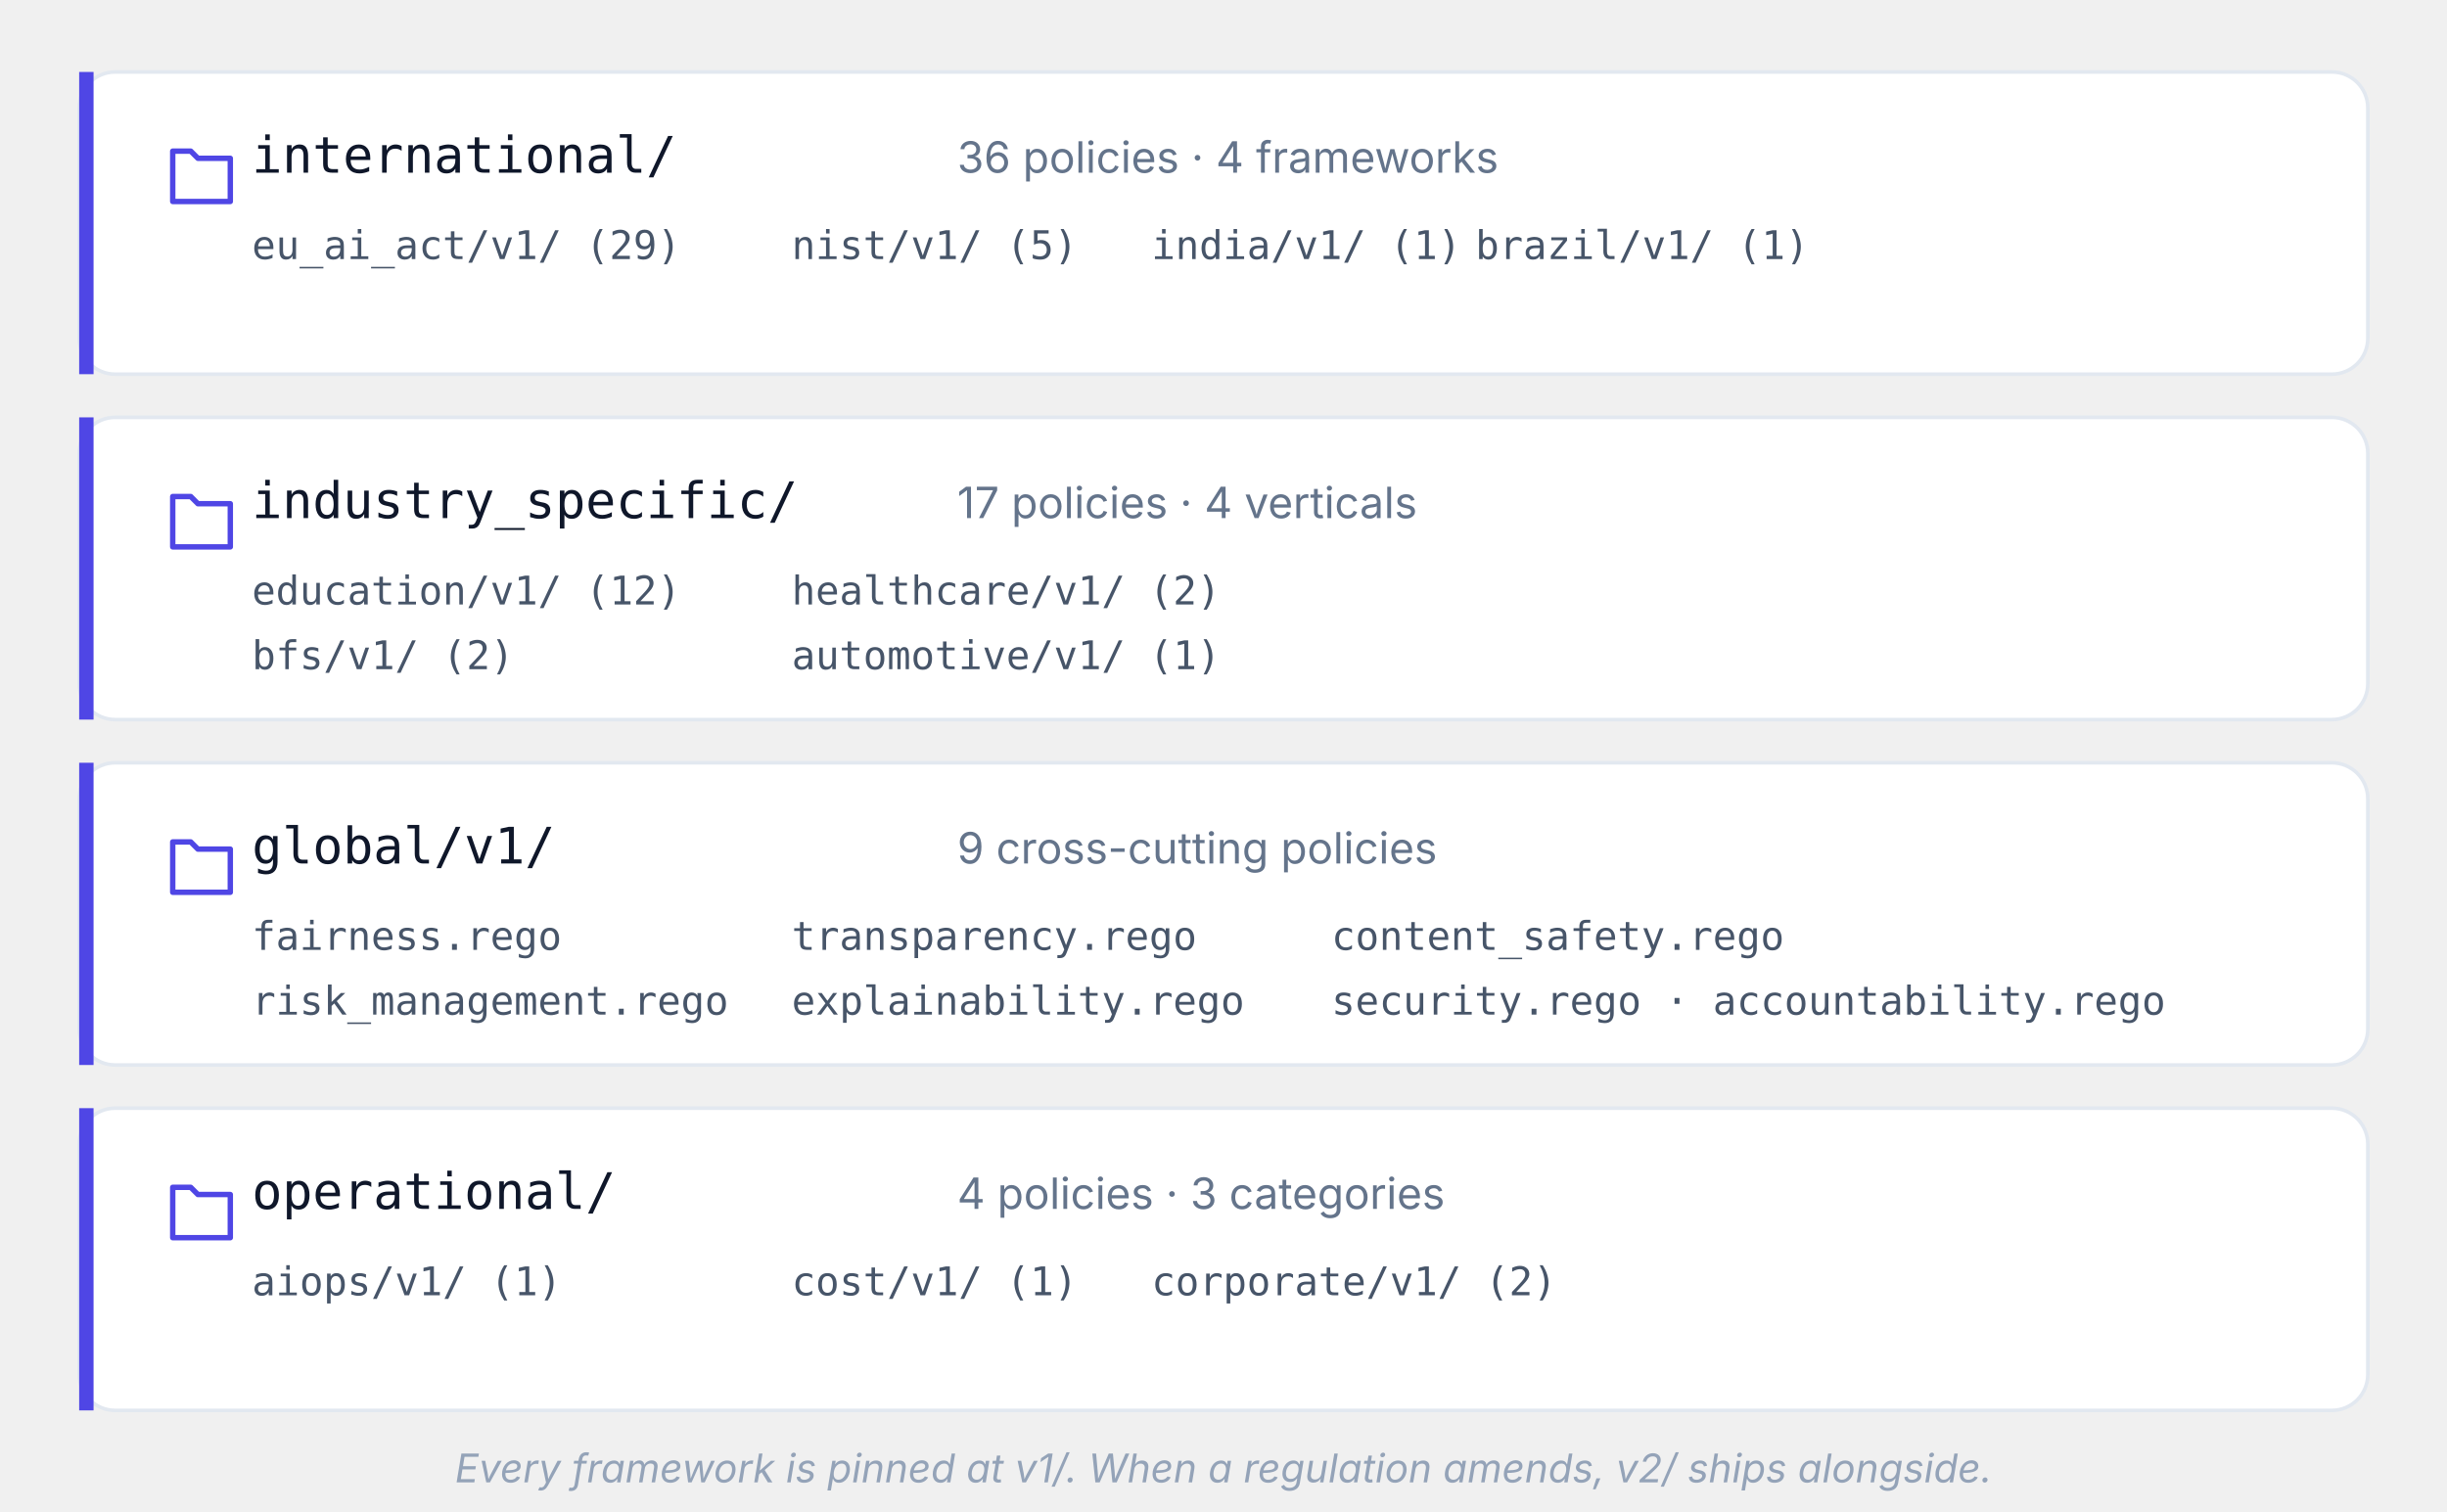
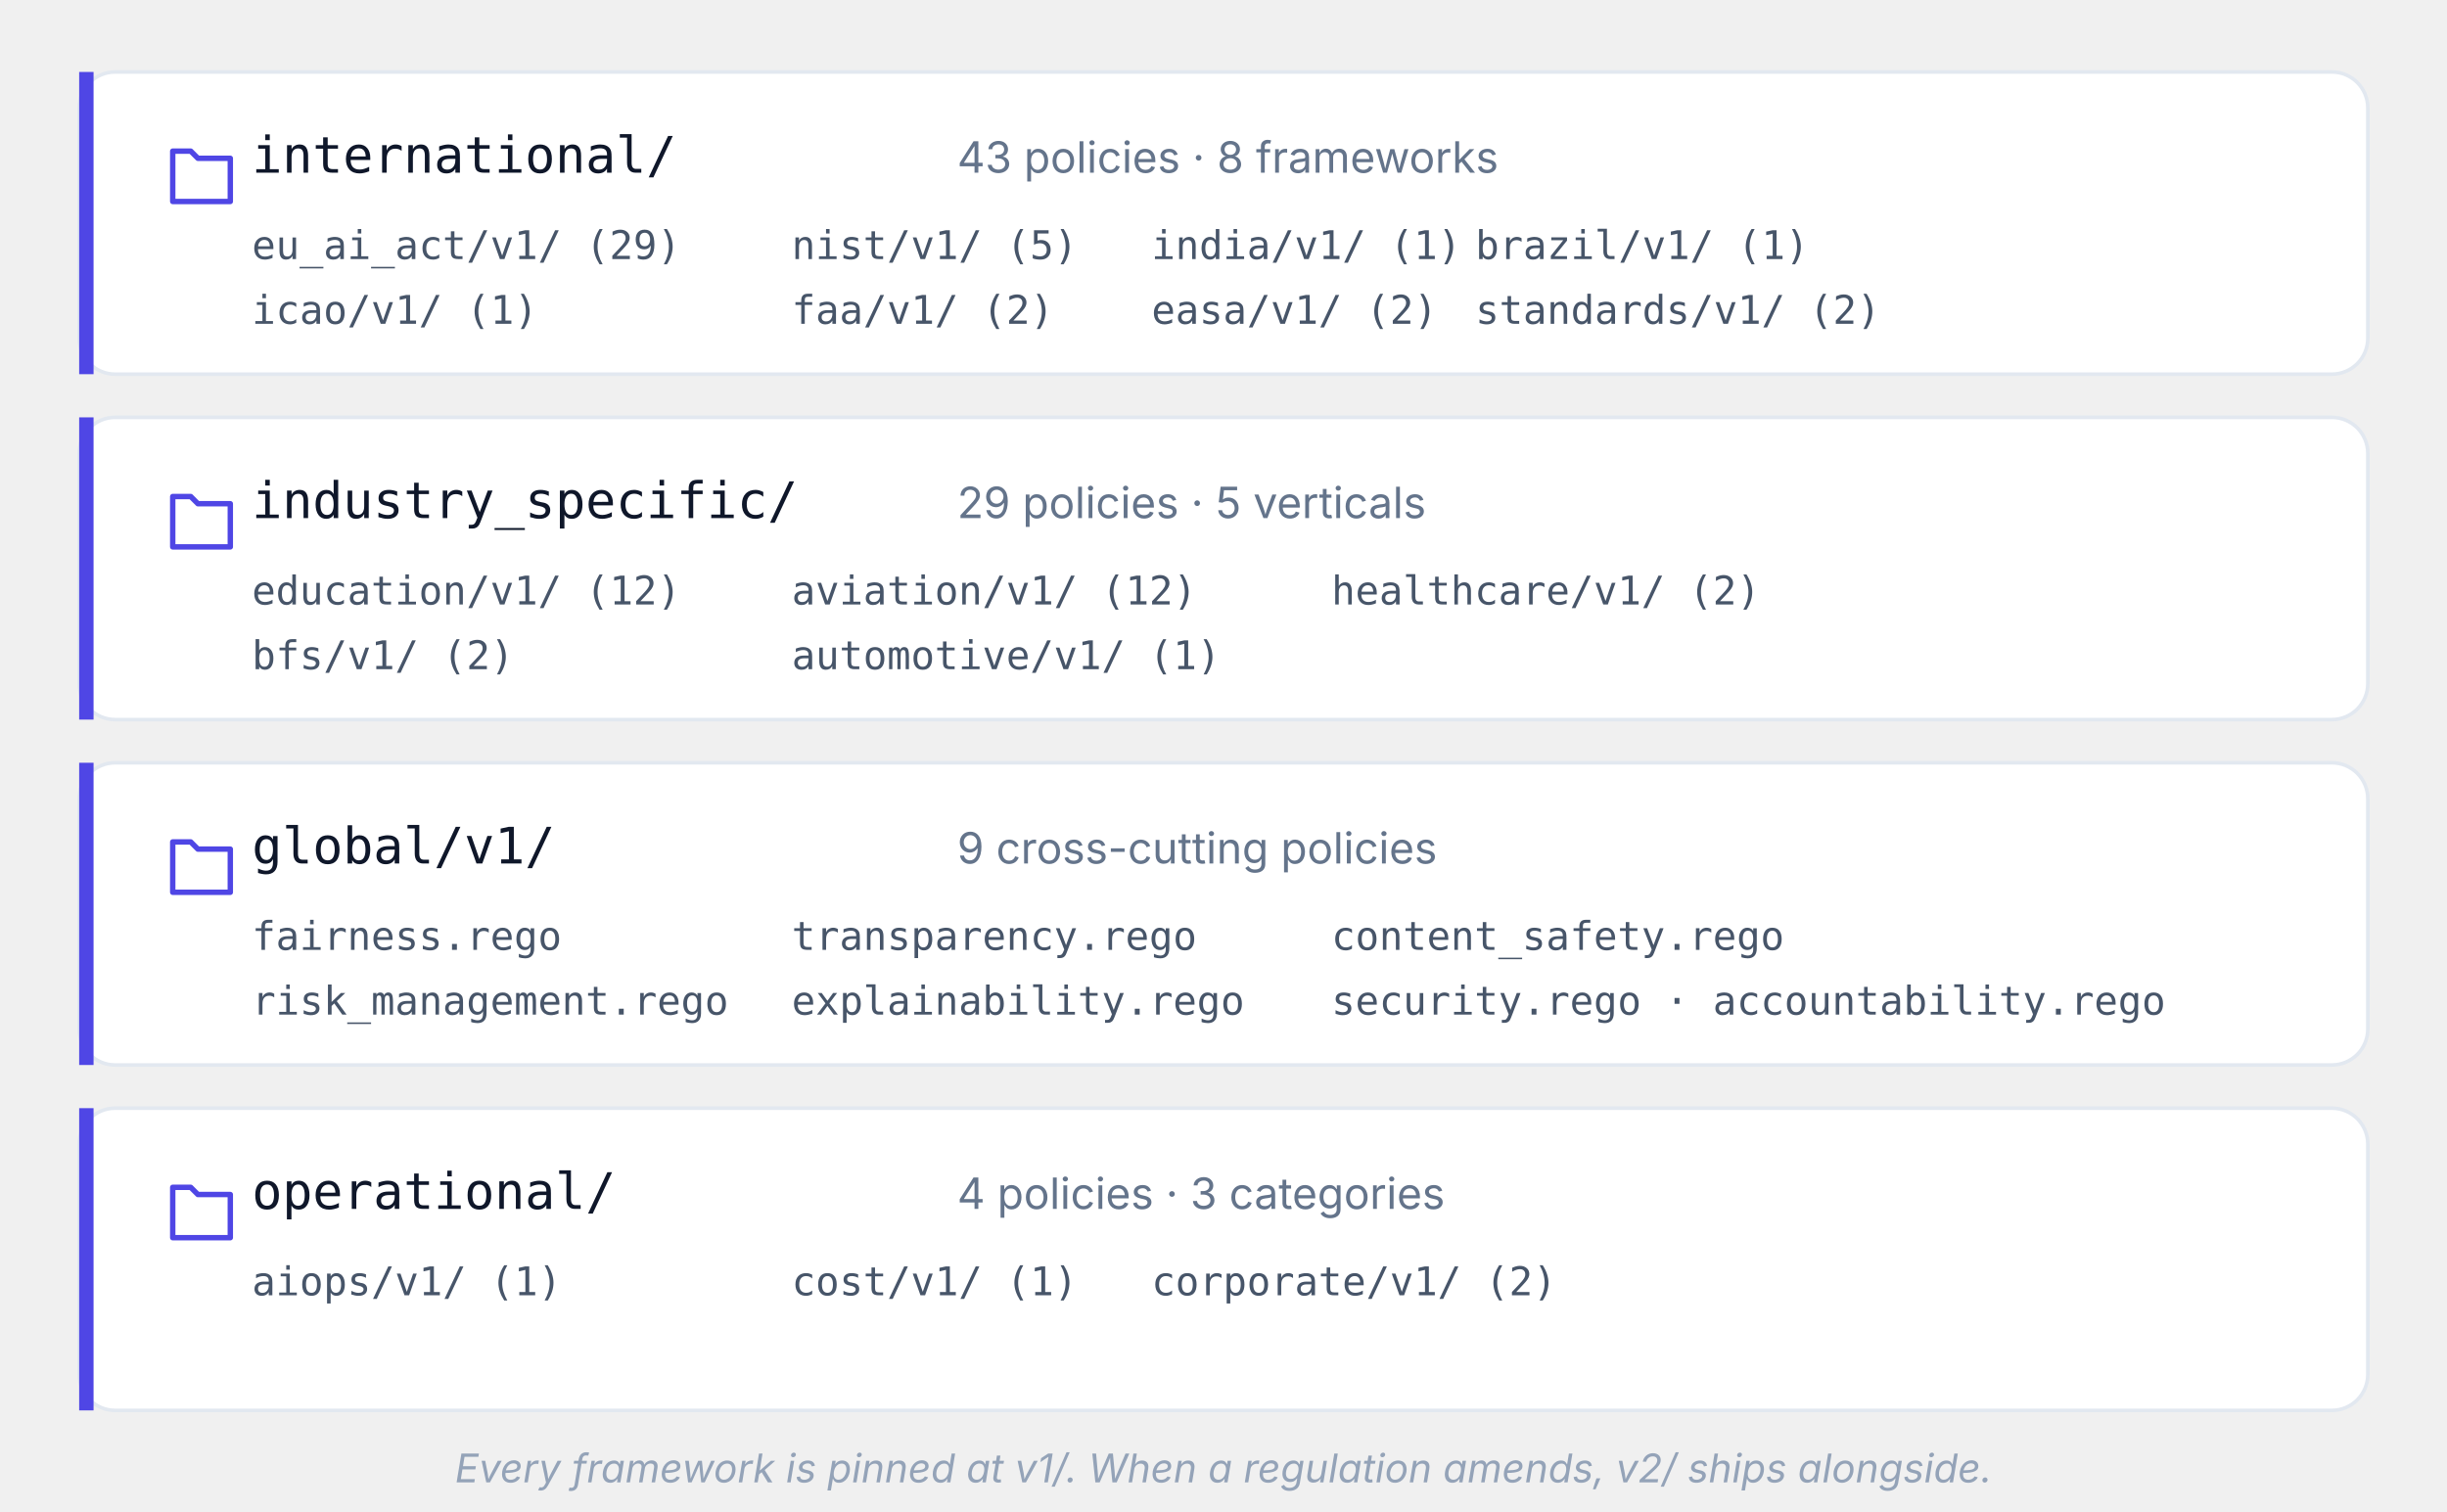
<svg xmlns="http://www.w3.org/2000/svg" viewBox="0 0 680 420" role="img" font-family="system-ui, -apple-system, BlinkMacSystemFont, 'Segoe UI', sans-serif">
  <g>
    <rect x="22" y="20" width="636" height="84" rx="10" fill="#ffffff" stroke="#e2e8f0" />
    <rect x="22" y="20" width="4" height="84" fill="#4f46e5" />
    <g transform="translate(46, 38)" fill="none" stroke="#4f46e5" stroke-width="1.5" stroke-linecap="round" stroke-linejoin="round">
      <path d="M2 4 H7 L9 6 H18 V18 H2 Z" />
    </g>
    <text x="70" y="48" font-size="14" font-weight="500" fill="#0f172a" font-family="ui-monospace, SFMono-Regular, Menlo, monospace">international/</text>
-     <text x="266" y="48" font-size="12" fill="#64748b">36 policies · 4 frameworks</text>
+     <text x="266" y="48" font-size="12" fill="#64748b">43 policies · 8 frameworks</text>
    <g font-size="11" fill="#475569" font-family="ui-monospace, SFMono-Regular, Menlo, monospace">
      <text x="70" y="72">eu_ai_act/v1/ (29)</text>
      <text x="220" y="72">nist/v1/ (5)</text>
      <text x="320" y="72">india/v1/ (1)</text>
      <text x="410" y="72">brazil/v1/ (1)</text>
+       <text x="70" y="90">icao/v1/ (1)</text>
+       <text x="220" y="90">faa/v1/ (2)</text>
+       <text x="320" y="90">easa/v1/ (2)</text>
+       <text x="410" y="90">standards/v1/ (2)</text>
    </g>
  </g>
  <g>
    <rect x="22" y="116" width="636" height="84" rx="10" fill="#ffffff" stroke="#e2e8f0" />
    <rect x="22" y="116" width="4" height="84" fill="#4f46e5" />
    <g transform="translate(46, 134)" fill="none" stroke="#4f46e5" stroke-width="1.5" stroke-linecap="round" stroke-linejoin="round">
      <path d="M2 4 H7 L9 6 H18 V18 H2 Z" />
    </g>
    <text x="70" y="144" font-size="14" font-weight="500" fill="#0f172a" font-family="ui-monospace, SFMono-Regular, Menlo, monospace">industry_specific/</text>
-     <text x="266" y="144" font-size="12" fill="#64748b">17 policies · 4 verticals</text>
+     <text x="266" y="144" font-size="12" fill="#64748b">29 policies · 5 verticals</text>
    <g font-size="11" fill="#475569" font-family="ui-monospace, SFMono-Regular, Menlo, monospace">
      <text x="70" y="168">education/v1/ (12)</text>
-       <text x="220" y="168">healthcare/v1/ (2)</text>
+       <text x="220" y="168">aviation/v1/ (12)</text>
+       <text x="370" y="168">healthcare/v1/ (2)</text>
      <text x="70" y="186">bfs/v1/ (2)</text>
      <text x="220" y="186">automotive/v1/ (1)</text>
    </g>
  </g>
  <g>
    <rect x="22" y="212" width="636" height="84" rx="10" fill="#ffffff" stroke="#e2e8f0" />
    <rect x="22" y="212" width="4" height="84" fill="#4f46e5" />
    <g transform="translate(46, 230)" fill="none" stroke="#4f46e5" stroke-width="1.5" stroke-linecap="round" stroke-linejoin="round">
      <path d="M2 4 H7 L9 6 H18 V18 H2 Z" />
    </g>
    <text x="70" y="240" font-size="14" font-weight="500" fill="#0f172a" font-family="ui-monospace, SFMono-Regular, Menlo, monospace">global/v1/</text>
    <text x="266" y="240" font-size="12" fill="#64748b">9 cross-cutting policies</text>
    <g font-size="11" fill="#475569" font-family="ui-monospace, SFMono-Regular, Menlo, monospace">
      <text x="70" y="264">fairness.rego</text>
      <text x="220" y="264">transparency.rego</text>
      <text x="370" y="264">content_safety.rego</text>
      <text x="70" y="282">risk_management.rego</text>
      <text x="220" y="282">explainability.rego</text>
      <text x="370" y="282">security.rego  · accountability.rego</text>
    </g>
  </g>
  <g>
    <rect x="22" y="308" width="636" height="84" rx="10" fill="#ffffff" stroke="#e2e8f0" />
    <rect x="22" y="308" width="4" height="84" fill="#4f46e5" />
    <g transform="translate(46, 326)" fill="none" stroke="#4f46e5" stroke-width="1.5" stroke-linecap="round" stroke-linejoin="round">
      <path d="M2 4 H7 L9 6 H18 V18 H2 Z" />
    </g>
    <text x="70" y="336" font-size="14" font-weight="500" fill="#0f172a" font-family="ui-monospace, SFMono-Regular, Menlo, monospace">operational/</text>
    <text x="266" y="336" font-size="12" fill="#64748b">4 policies · 3 categories</text>
    <g font-size="11" fill="#475569" font-family="ui-monospace, SFMono-Regular, Menlo, monospace">
      <text x="70" y="360">aiops/v1/ (1)</text>
      <text x="220" y="360">cost/v1/ (1)</text>
      <text x="320" y="360">corporate/v1/ (2)</text>
    </g>
  </g>
  <text x="340" y="412" font-size="11" font-style="italic" fill="#94a3b8" text-anchor="middle">Every framework is pinned at v1/. When a regulation amends, v2/ ships alongside.</text>
</svg>
